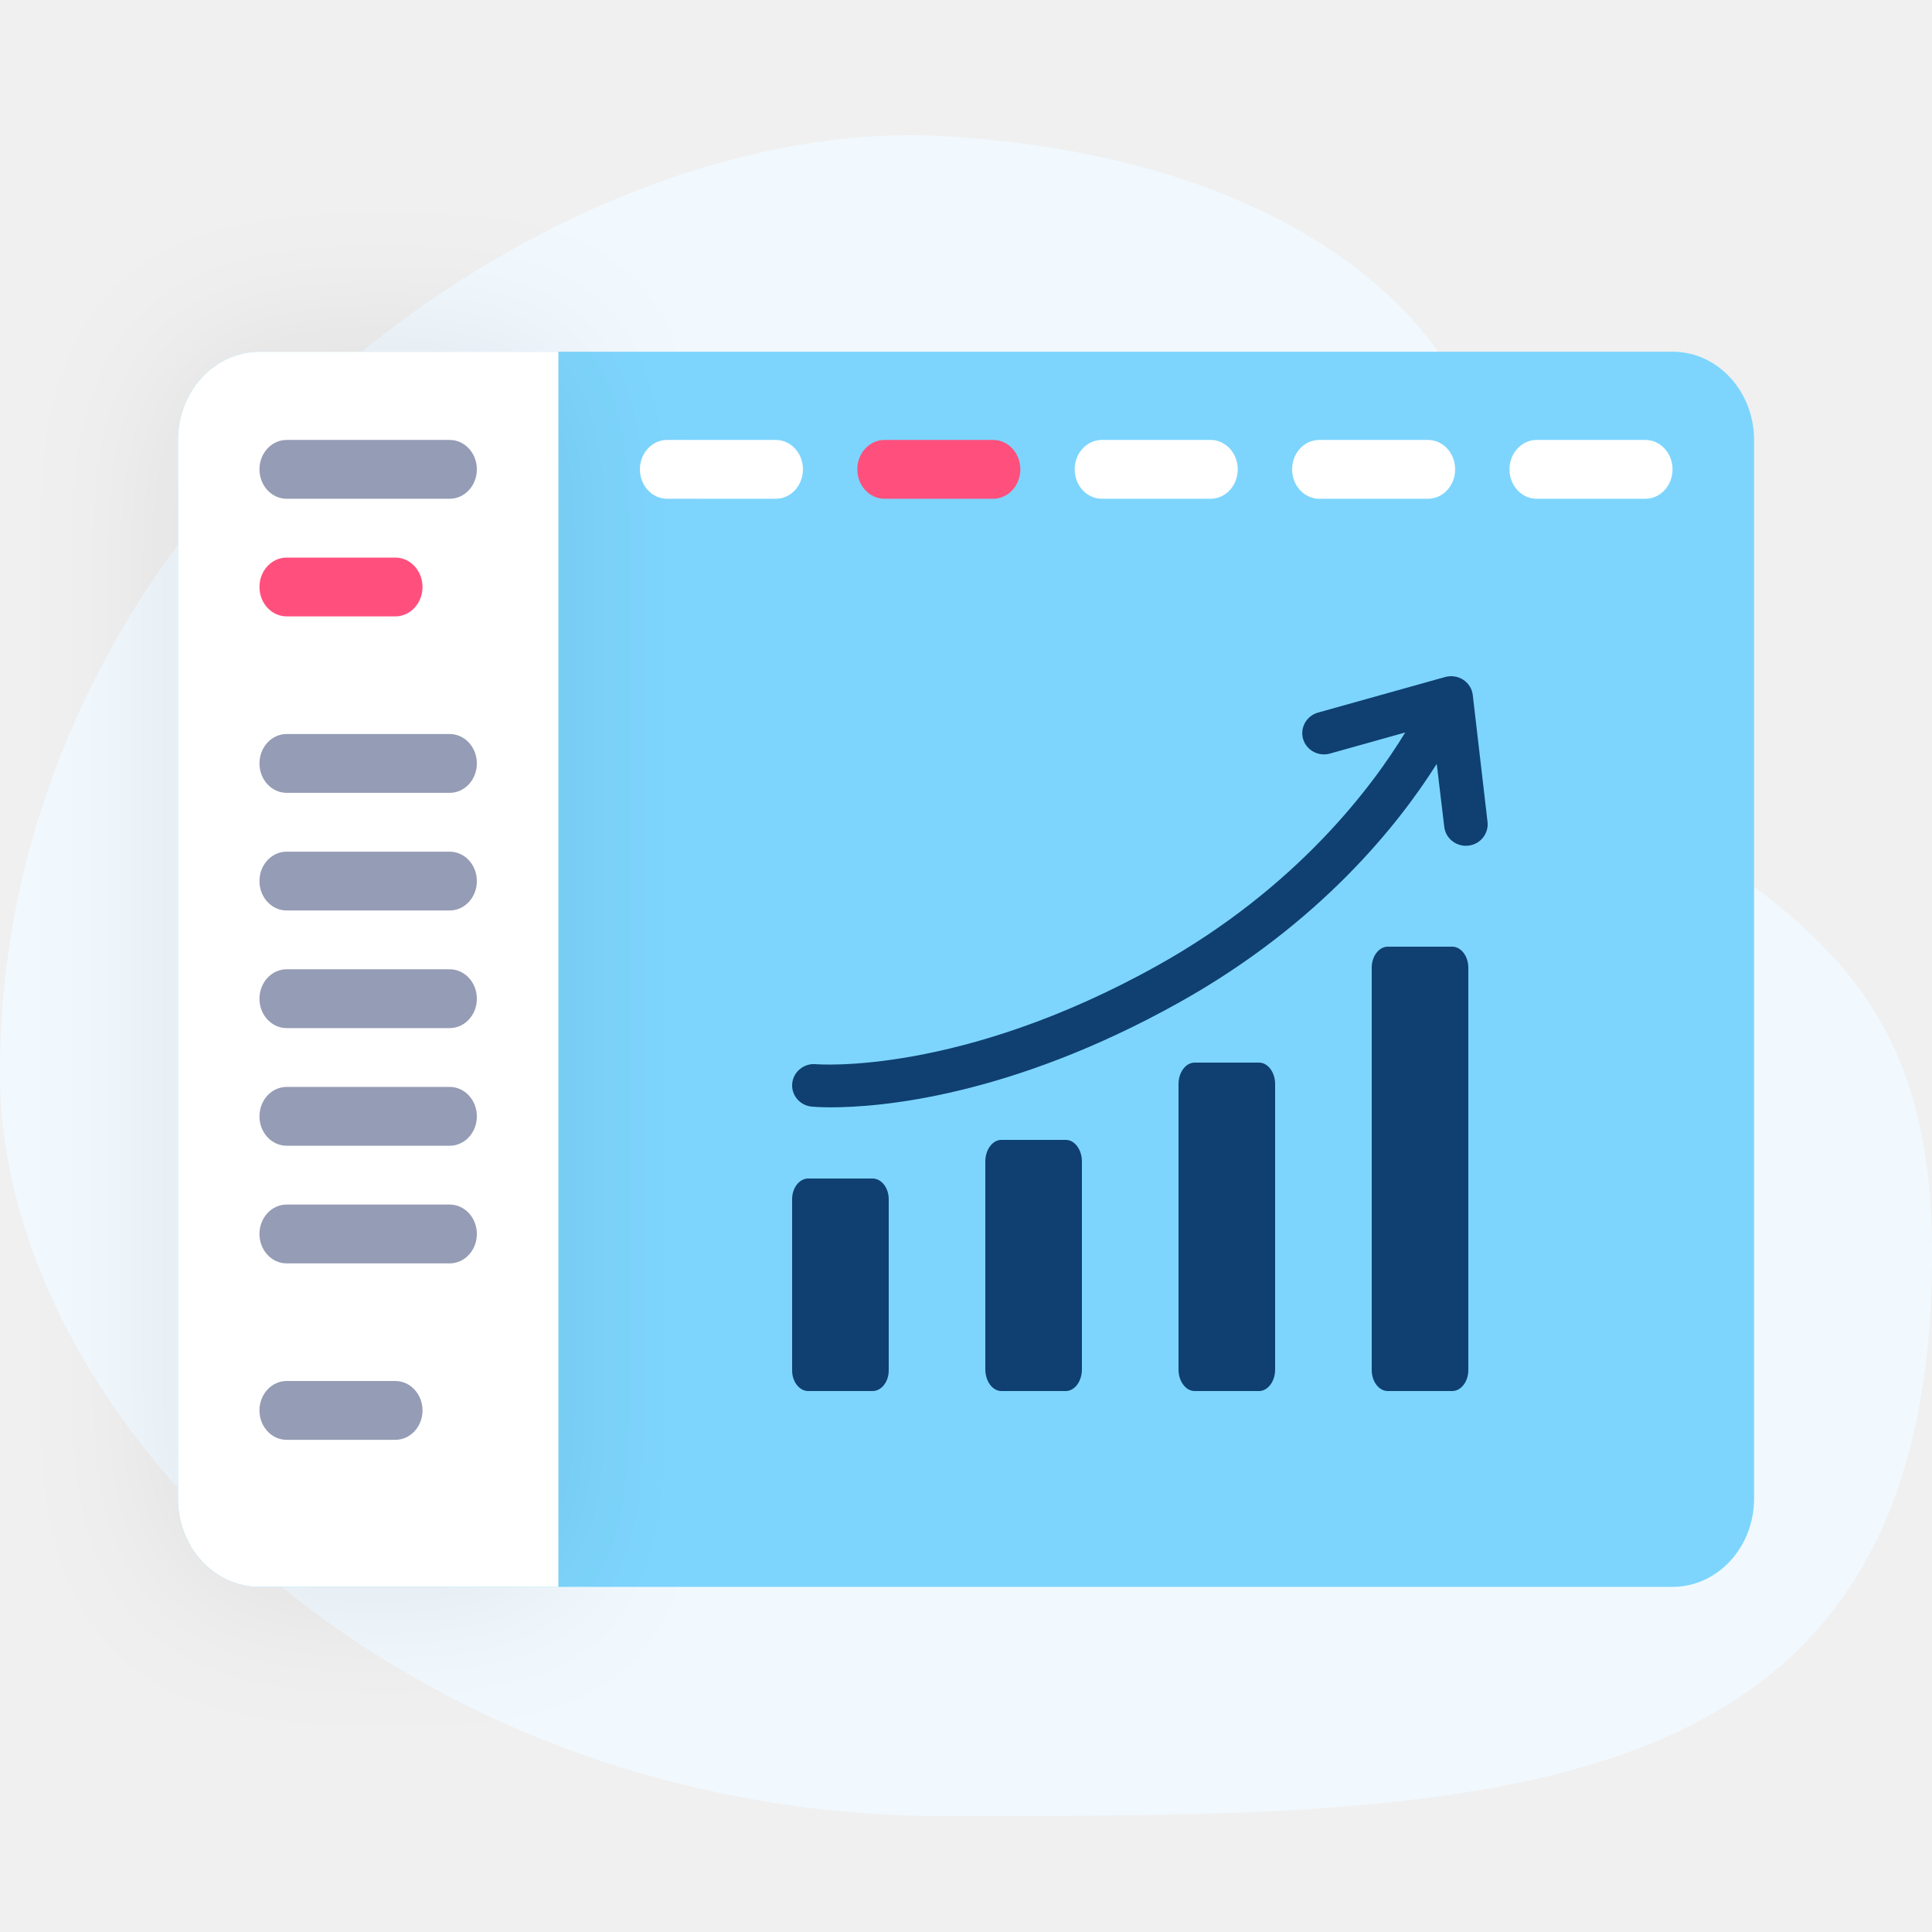
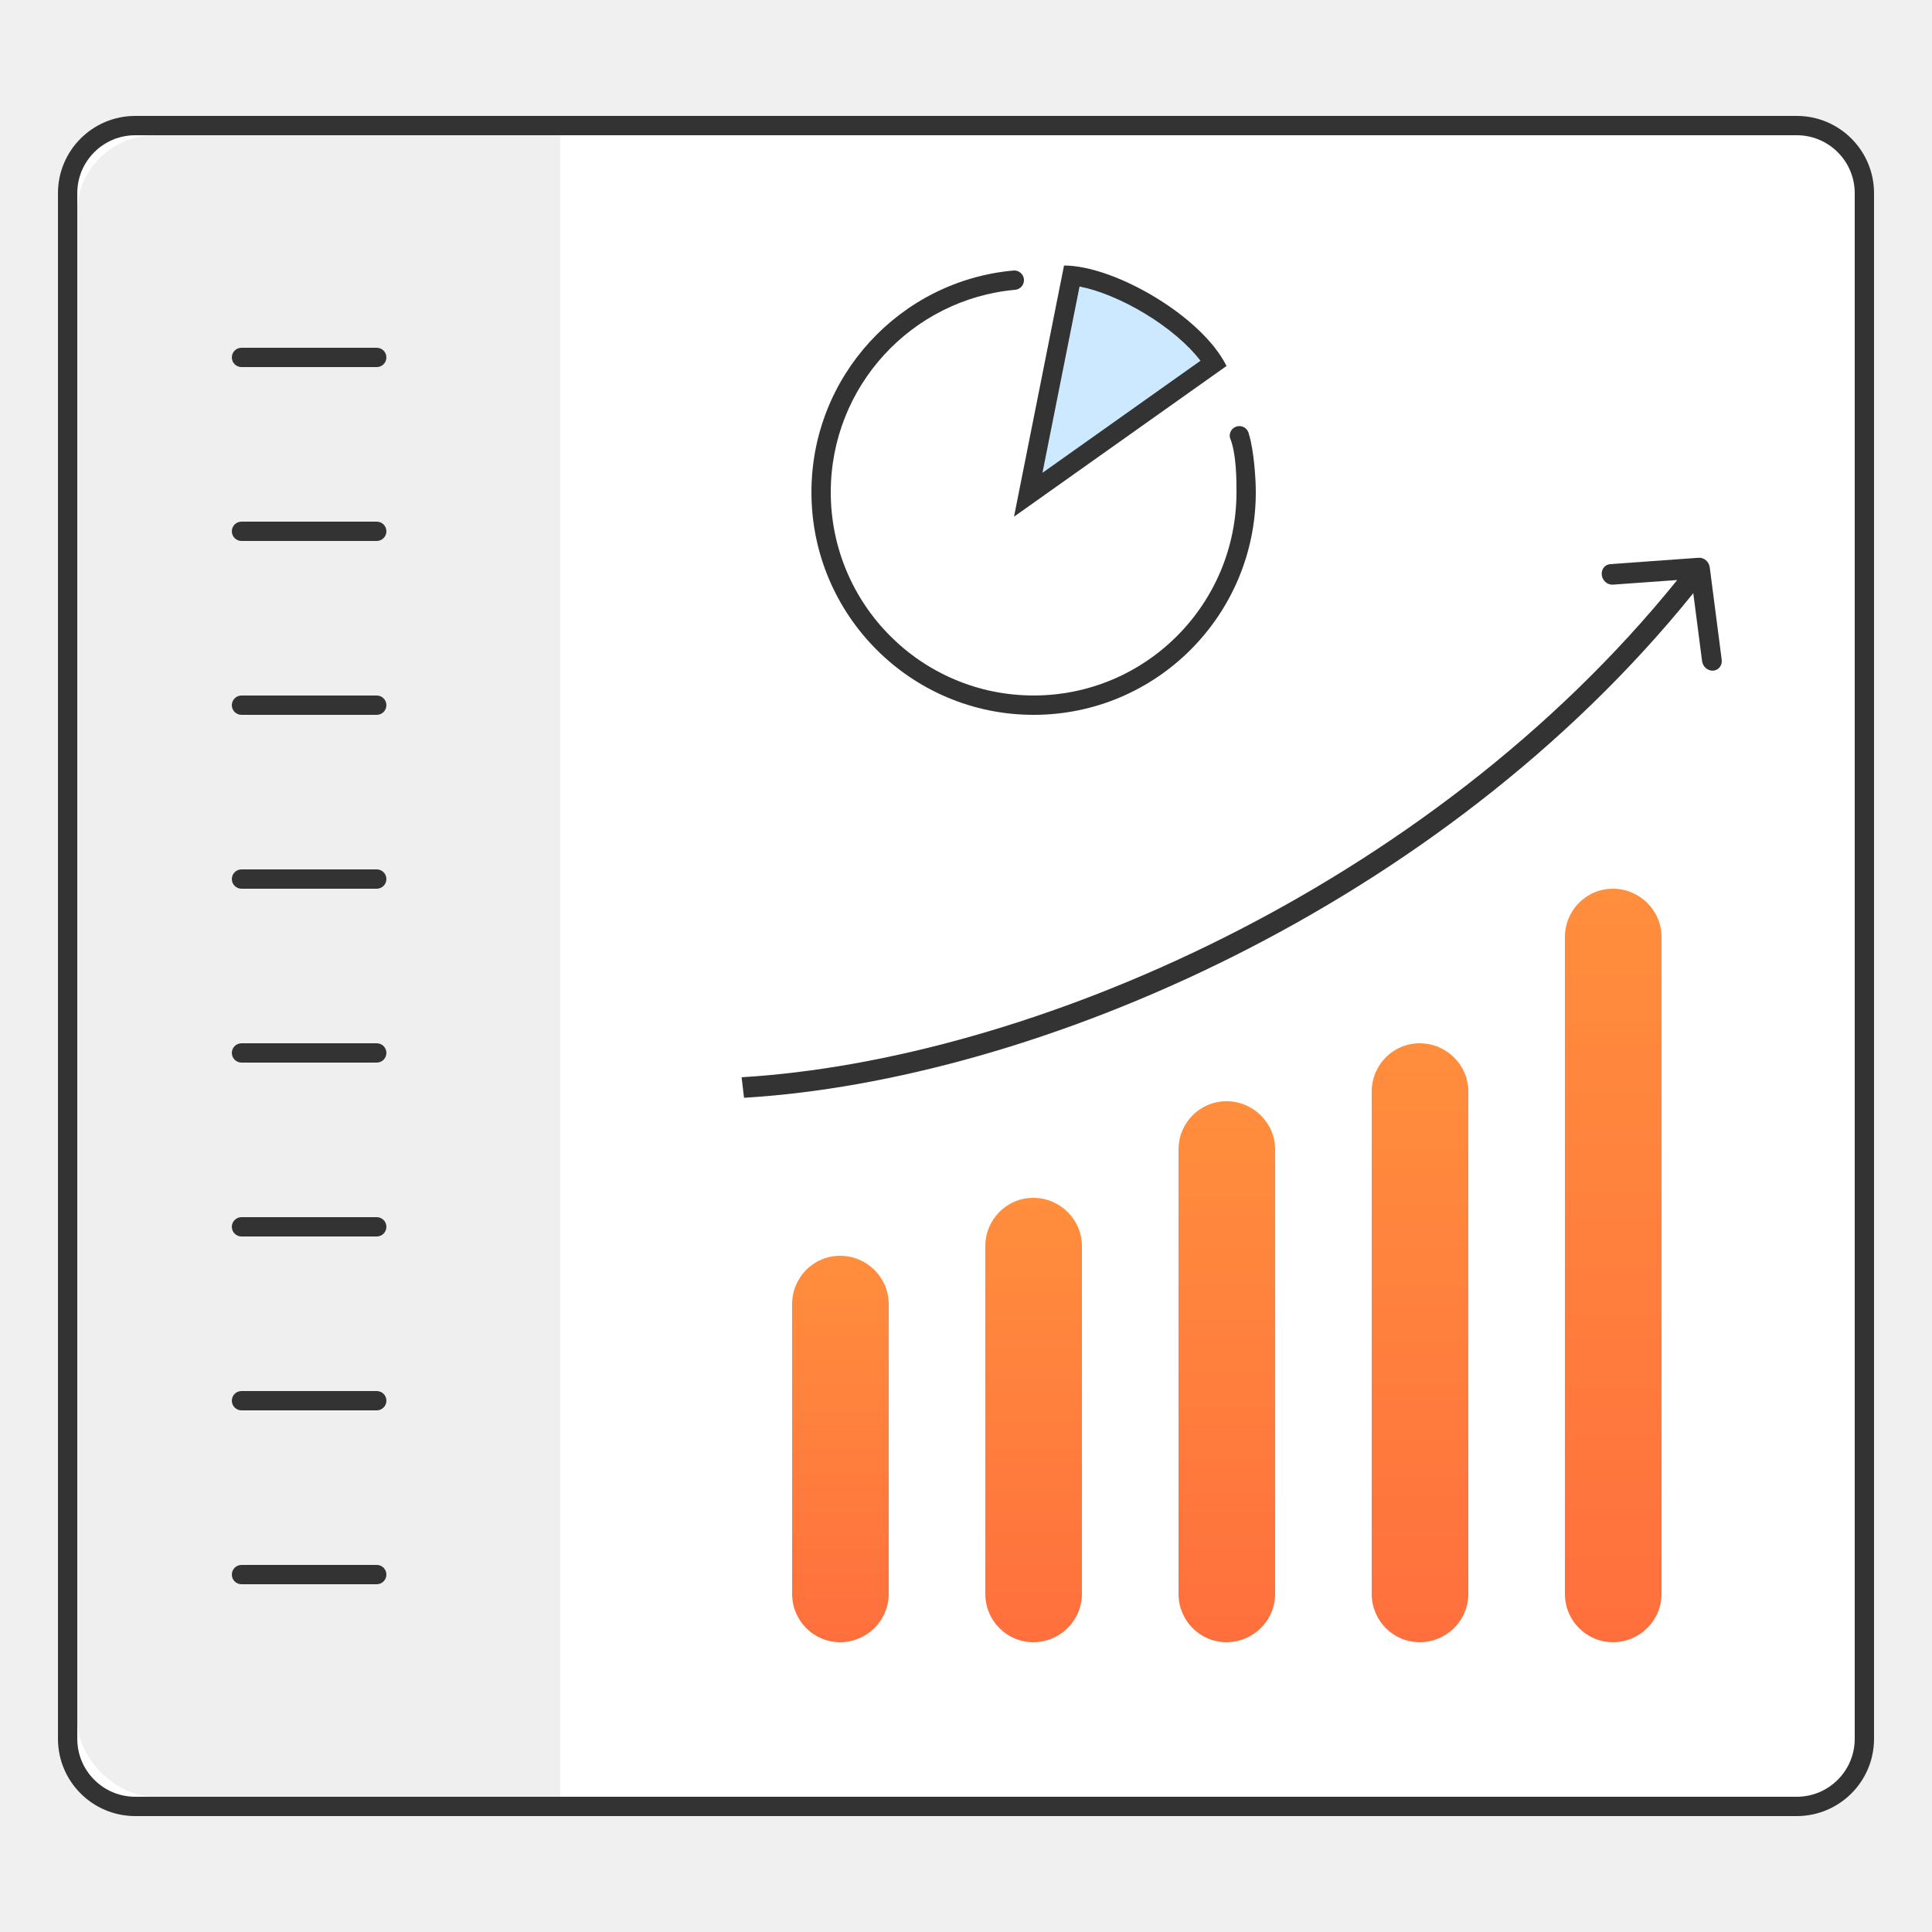
<svg xmlns="http://www.w3.org/2000/svg" width="100" height="100" viewBox="0 0 100 100" fill="none">
-   <path d="M0 55.533C0 73.672 20.744 94 48.943 94C77.141 94 100 94.101 100 64.911C100 51.212 93.656 47.398 82.175 40.205C75.407 35.964 78.927 29.897 76.133 21.44C74.563 16.688 67.171 8.167 48.943 7.054C28.399 5.8 0 26.343 0 55.533Z" fill="#F1F9FF" />
-   <path d="M86.57 82.136H13.43C11.1 82.136 9.211 80.092 9.211 77.57V22.771C9.211 20.249 11.1 18.204 13.43 18.204H86.57C88.9 18.204 90.79 20.249 90.79 22.771V77.57C90.79 80.092 88.9 82.136 86.57 82.136Z" fill="#7DD5FD" />
-   <g clip-path="url(#clip0)">
-     <path d="M74.755 42.799C74.822 43.362 75.309 43.778 75.873 43.778C75.912 43.778 75.958 43.776 76.002 43.771C76.618 43.701 77.06 43.156 76.995 42.55L76.231 35.979C76.196 35.657 76.014 35.366 75.738 35.184C75.462 35.007 75.121 34.953 74.8 35.042L68.222 36.883C67.624 37.05 67.282 37.66 67.446 38.247C67.62 38.831 68.237 39.172 68.836 39.005L72.733 37.913C71.041 40.701 67.146 45.932 59.935 49.962C49.694 55.683 42.306 55.088 42.231 55.082C41.616 55.024 41.066 55.468 41.006 56.074C40.944 56.679 41.4 57.222 42.016 57.278C42.079 57.285 42.418 57.315 43.01 57.315C45.474 57.315 52.25 56.798 61.05 51.878C68.325 47.814 72.406 42.649 74.365 39.537L74.755 42.799Z" fill="#0F4071" />
-     <path d="M75.167 49H71.833C71.376 49 71 49.488 71 50.086V70.914C71 71.513 71.376 72 71.833 72H75.167C75.624 72 76 71.513 76 70.914V50.087C76 49.488 75.624 49 75.167 49Z" fill="#0F4071" />
-     <path d="M65.168 55H61.833C61.377 55 61 55.499 61 56.111V70.889C61 71.501 61.377 72 61.833 72H65.168C65.625 72 66 71.501 66 70.889V56.111C66 55.499 65.624 55 65.168 55Z" fill="#0F4071" />
-     <path d="M55.167 59H51.832C51.375 59 51 59.502 51 60.121V70.879C51 71.496 51.375 72 51.832 72H55.167C55.623 72 56 71.496 56 70.879V60.121C56 59.502 55.623 59 55.167 59Z" fill="#0F4071" />
-     <path d="M45.166 61H41.833C41.376 61 41 61.483 41 62.067V70.933C41 71.52 41.376 72 41.833 72H45.166C45.625 72 46 71.52 46 70.933V62.067C46 61.482 45.624 61 45.166 61Z" fill="#0F4071" />
-   </g>
-   <g filter="url(#filter0_d)">
-     <path d="M13.43 82.137H28.902V18.205H13.43C11.1 18.205 9.211 20.25 9.211 22.772V77.57C9.211 80.092 11.1 82.137 13.43 82.137Z" fill="white" />
-   </g>
-   <path d="M40.154 25.816H34.528C33.751 25.816 33.121 25.135 33.121 24.293C33.121 23.452 33.751 22.771 34.528 22.771H40.154C40.931 22.771 41.561 23.452 41.561 24.293C41.56 25.135 40.931 25.816 40.154 25.816Z" fill="white" />
-   <path d="M23.276 25.816H14.836C14.059 25.816 13.43 25.135 13.43 24.293C13.43 23.452 14.059 22.771 14.836 22.771H23.276C24.053 22.771 24.682 23.452 24.682 24.293C24.682 25.135 24.053 25.816 23.276 25.816Z" fill="#959CB5" />
-   <path d="M23.276 41.037H14.836C14.059 41.037 13.43 40.356 13.43 39.515C13.43 38.673 14.059 37.993 14.836 37.993H23.276C24.053 37.993 24.682 38.673 24.682 39.515C24.682 40.356 24.053 41.037 23.276 41.037Z" fill="#959CB5" />
-   <path d="M23.276 53.215H14.836C14.059 53.215 13.43 52.534 13.43 51.693C13.43 50.851 14.059 50.17 14.836 50.17H23.276C24.053 50.17 24.682 50.851 24.682 51.693C24.682 52.534 24.053 53.215 23.276 53.215Z" fill="#959CB5" />
-   <path d="M23.276 65.392H14.836C14.059 65.392 13.43 64.712 13.43 63.87C13.43 63.029 14.059 62.348 14.836 62.348H23.276C24.053 62.348 24.682 63.029 24.682 63.87C24.682 64.712 24.053 65.392 23.276 65.392Z" fill="#959CB5" />
-   <path d="M23.276 47.126H14.836C14.059 47.126 13.43 46.445 13.43 45.604C13.43 44.762 14.059 44.082 14.836 44.082H23.276C24.053 44.082 24.682 44.762 24.682 45.604C24.682 46.445 24.053 47.126 23.276 47.126Z" fill="#959CB5" />
-   <path d="M23.276 59.303H14.836C14.059 59.303 13.43 58.623 13.43 57.781C13.43 56.94 14.059 56.259 14.836 56.259H23.276C24.053 56.259 24.682 56.94 24.682 57.781C24.682 58.623 24.053 59.303 23.276 59.303Z" fill="#959CB5" />
-   <path d="M20.463 74.525H14.836C14.059 74.525 13.43 73.844 13.43 73.003C13.43 72.162 14.059 71.481 14.836 71.481H20.462C21.24 71.481 21.869 72.162 21.869 73.003C21.869 73.844 21.24 74.525 20.463 74.525Z" fill="#959CB5" />
-   <path d="M20.463 31.904H14.836C14.059 31.904 13.43 31.223 13.43 30.382C13.43 29.54 14.059 28.86 14.836 28.86H20.462C21.24 28.86 21.869 29.54 21.869 30.382C21.869 31.223 21.24 31.904 20.463 31.904Z" fill="#FF507D" />
-   <path d="M51.407 25.816H45.78C45.003 25.816 44.374 25.135 44.374 24.293C44.374 23.452 45.003 22.771 45.78 22.771H51.407C52.184 22.771 52.813 23.452 52.813 24.293C52.813 25.135 52.184 25.816 51.407 25.816Z" fill="#FF507D" />
-   <path d="M62.659 25.816H57.033C56.255 25.816 55.626 25.135 55.626 24.293C55.626 23.452 56.255 22.771 57.033 22.771H62.659C63.436 22.771 64.065 23.452 64.065 24.293C64.065 25.135 63.436 25.816 62.659 25.816Z" fill="white" />
-   <path d="M73.911 25.816H68.285C67.508 25.816 66.879 25.135 66.879 24.293C66.879 23.452 67.508 22.771 68.285 22.771H73.911C74.689 22.771 75.318 23.452 75.318 24.293C75.318 25.135 74.689 25.816 73.911 25.816Z" fill="white" />
-   <path d="M85.163 25.816H79.537C78.76 25.816 78.131 25.135 78.131 24.293C78.131 23.452 78.76 22.771 79.537 22.771H85.163C85.941 22.771 86.57 23.452 86.57 24.293C86.57 25.135 85.941 25.816 85.163 25.816Z" fill="white" />
+   <path d="M7 6.5H93C94.933 6.5 96.5 8.067 96.5 10V90C96.5 91.933 94.933 93.5 93 93.5H7C5.067 93.5 3.5 91.933 3.5 90V10C3.5 8.067 5.067 6.5 7 6.5Z" fill="white" stroke="#333333" />
+   <path d="M46 82.5V67.5C46 66.119 44.866 65 43.485 65C42.105 65 41 66.119 41 67.5V82.5C41 83.881 42.105 85 43.485 85C44.866 85 46 83.881 46 82.5Z" fill="url(#paint0_linear)" />
+   <path d="M56 82.5V64.5C56 63.119 54.866 62 53.485 62C52.105 62 51 63.119 51 64.5V82.5C51 83.881 52.105 85 53.485 85C54.866 85 56 83.881 56 82.5Z" fill="url(#paint1_linear)" />
+   <path d="M66 82.5V59.5C66 58.119 64.866 57 63.485 57C62.105 57 61 58.119 61 59.5V82.5C61 83.881 62.105 85 63.485 85C64.866 85 66 83.881 66 82.5Z" fill="url(#paint2_linear)" />
+   <path d="M76 82.5V56.5C76 55.119 74.866 54 73.485 54C72.105 54 71 55.119 71 56.5V82.5C71 83.881 72.105 85 73.485 85C74.866 85 76 83.881 76 82.5Z" fill="url(#paint3_linear)" />
+   <path d="M86 82.5V48.5C86 47.119 84.866 46 83.485 46C82.105 46 81 47.119 81 48.5V82.5C81 83.881 82.105 85 83.485 85C84.866 85 86 83.881 86 82.5Z" fill="url(#paint4_linear)" />
+   <path d="M4 10.944C4 8.746 5.851 7 8 7H29V93H8C5.965 93 4 90.978 4 89.056V10.944Z" fill="#EFEFEF" />
+   <path fill-rule="evenodd" clip-rule="evenodd" d="M12.5 19H19.5C19.776 19 20 18.776 20 18.5C20 18.224 19.776 18 19.5 18H12.5C12.224 18 12 18.224 12 18.5C12 18.776 12.224 19 12.5 19ZM12.5 55H19.5C19.776 55 20 54.776 20 54.5C20 54.224 19.776 54 19.5 54H12.5C12.224 54 12 54.224 12 54.5C12 54.776 12.224 55 12.5 55ZM19.5 37H12.5C12.224 37 12 36.776 12 36.5C12 36.224 12.224 36 12.5 36H19.5C19.776 36 20 36.224 20 36.5C20 36.776 19.776 37 19.5 37ZM12.5 73H19.5C19.776 73 20 72.776 20 72.5C20 72.224 19.776 72 19.5 72H12.5C12.224 72 12 72.224 12 72.5C12 72.776 12.224 73 12.5 73ZM19.5 28H12.5C12.224 28 12 27.776 12 27.5C12 27.224 12.224 27 12.5 27H19.5C19.776 27 20 27.224 20 27.5C20 27.776 19.776 28 19.5 28ZM12.5 64H19.5C19.776 64 20 63.776 20 63.5C20 63.224 19.776 63 19.5 63H12.5C12.224 63 12 63.224 12 63.5C12 63.776 12.224 64 12.5 64ZM19.5 46H12.5C12.224 46 12 45.776 12 45.5C12 45.224 12.224 45 12.5 45H19.5C19.776 45 20 45.224 20 45.5C20 45.776 19.776 46 19.5 46ZM12.5 82H19.5C19.776 82 20 81.776 20 81.5C20 81.224 19.776 81 19.5 81H12.5C12.224 81 12 81.224 12 81.5C12 81.776 12.224 82 12.5 82Z" fill="#333333" />
+   <path d="M55.819 14.708C57.975 14.708 62 17.5 62.5 19L53.5 25L55.819 14.708Z" fill="#CCE9FF" />
+   <path fill-rule="evenodd" clip-rule="evenodd" d="M62.136 18.673C61.489 17.825 60.453 16.95 59.249 16.224C58.059 15.507 56.844 15.018 55.877 14.829L53.957 24.473L62.136 18.673ZM63.485 18.943C62.191 16.343 57.662 13.743 55.074 13.743L52.485 26.743L63.485 18.943Z" fill="#333333" />
+   <path fill-rule="evenodd" clip-rule="evenodd" d="M52.998 14.456C53.023 14.732 52.82 14.975 52.545 15C47.194 15.483 43 19.99 43 25.478C43 31.288 47.701 35.998 53.5 35.998C59.299 35.998 64 31.288 64 25.478C64 24.824 64 23.475 63.658 22.645C63.608 22.373 63.788 22.112 64.06 22.062C64.331 22.012 64.592 22.192 64.642 22.464C64.902 23.313 65 24.763 65 25.478C65 31.841 59.851 37 53.5 37C47.149 37 42 31.841 42 25.478C42 19.467 46.593 14.531 52.455 14.002C52.73 13.977 52.973 14.181 52.998 14.456Z" fill="#333333" />
+   <path fill-rule="evenodd" clip-rule="evenodd" d="M87.644 30.703C74.564 46.925 53.58 55.921 38.511 56.821L38.385 55.758C53.194 54.873 73.909 46.002 86.813 30.022L83.485 30.261C83.204 30.282 82.946 30.06 82.908 29.767C82.87 29.473 83.067 29.219 83.347 29.199L87.919 28.87C88.2 28.85 88.458 29.072 88.496 29.365L89.115 34.145C89.153 34.439 88.957 34.693 88.676 34.713C88.396 34.733 88.137 34.512 88.099 34.218L87.644 30.703Z" fill="#333333" />
  <defs>
-     <filter id="filter0_d" x="1.316" y="10.31" width="35.481" height="79.721" filterUnits="userSpaceOnUse" color-interpolation-filters="sRGB">
-       <feFlood flood-opacity="0" result="BackgroundImageFix" />
-       <feColorMatrix in="SourceAlpha" type="matrix" values="0 0 0 0 0 0 0 0 0 0 0 0 0 0 0 0 0 0 127 0" />
-       <feOffset />
-       <feGaussianBlur stdDeviation="3.947" />
-       <feColorMatrix type="matrix" values="0 0 0 0 0 0 0 0 0 0 0 0 0 0 0 0 0 0 0.08 0" />
-       <feBlend mode="normal" in2="BackgroundImageFix" result="effect1_dropShadow" />
-       <feBlend mode="normal" in="SourceGraphic" in2="effect1_dropShadow" result="shape" />
-     </filter>
-     <clipPath id="clip0">
-       <rect width="36" height="37" fill="white" transform="translate(41 35)" />
-     </clipPath>
+     <linearGradient id="paint0_linear" x1="43.5" y1="65" x2="43.5" y2="85" gradientUnits="userSpaceOnUse">
+       <stop stop-color="#FF8E3D" />
+       <stop offset="1" stop-color="#FF6F3D" />
+     </linearGradient>
+     <linearGradient id="paint1_linear" x1="53.5" y1="62" x2="53.5" y2="85" gradientUnits="userSpaceOnUse">
+       <stop stop-color="#FF8E3D" />
+       <stop offset="1" stop-color="#FF6F3D" />
+     </linearGradient>
+     <linearGradient id="paint2_linear" x1="63.5" y1="57" x2="63.5" y2="85" gradientUnits="userSpaceOnUse">
+       <stop stop-color="#FF8E3D" />
+       <stop offset="1" stop-color="#FF6F3D" />
+     </linearGradient>
+     <linearGradient id="paint3_linear" x1="73.5" y1="54" x2="73.5" y2="85" gradientUnits="userSpaceOnUse">
+       <stop stop-color="#FF8E3D" />
+       <stop offset="1" stop-color="#FF6F3D" />
+     </linearGradient>
+     <linearGradient id="paint4_linear" x1="83.5" y1="46" x2="83.5" y2="85" gradientUnits="userSpaceOnUse">
+       <stop stop-color="#FF8E3D" />
+       <stop offset="1" stop-color="#FF6F3D" />
+     </linearGradient>
  </defs>
</svg>
